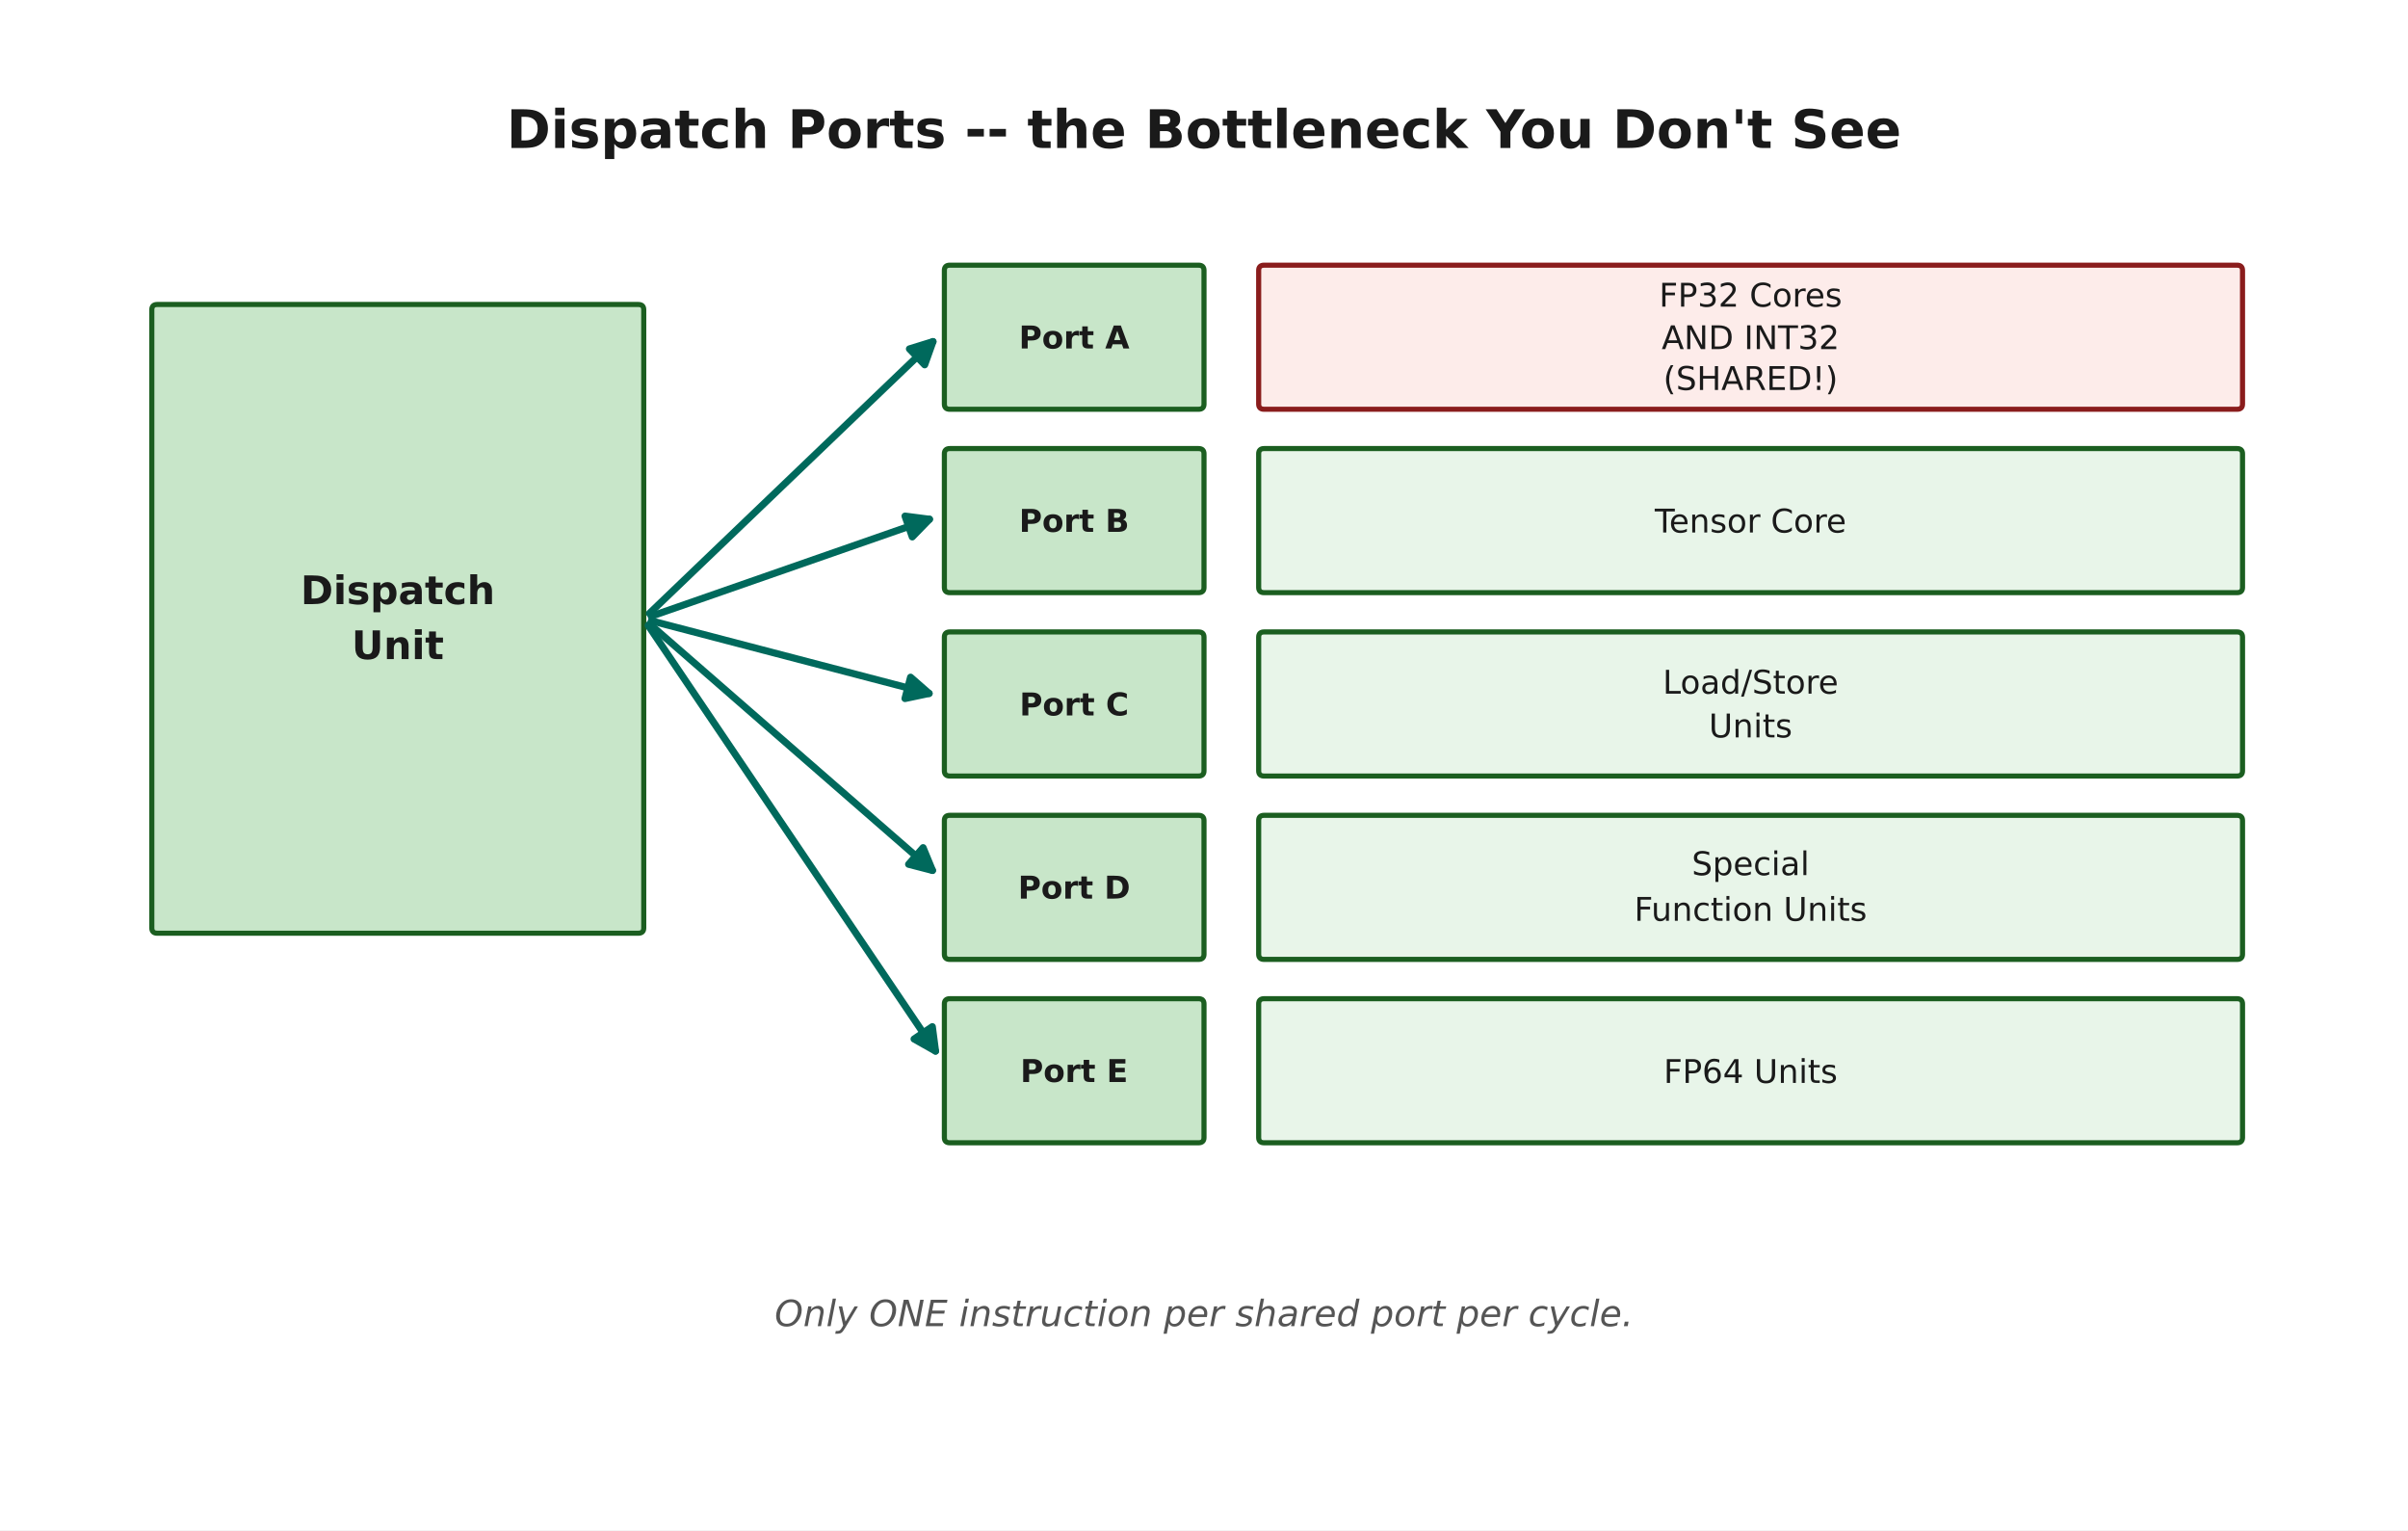
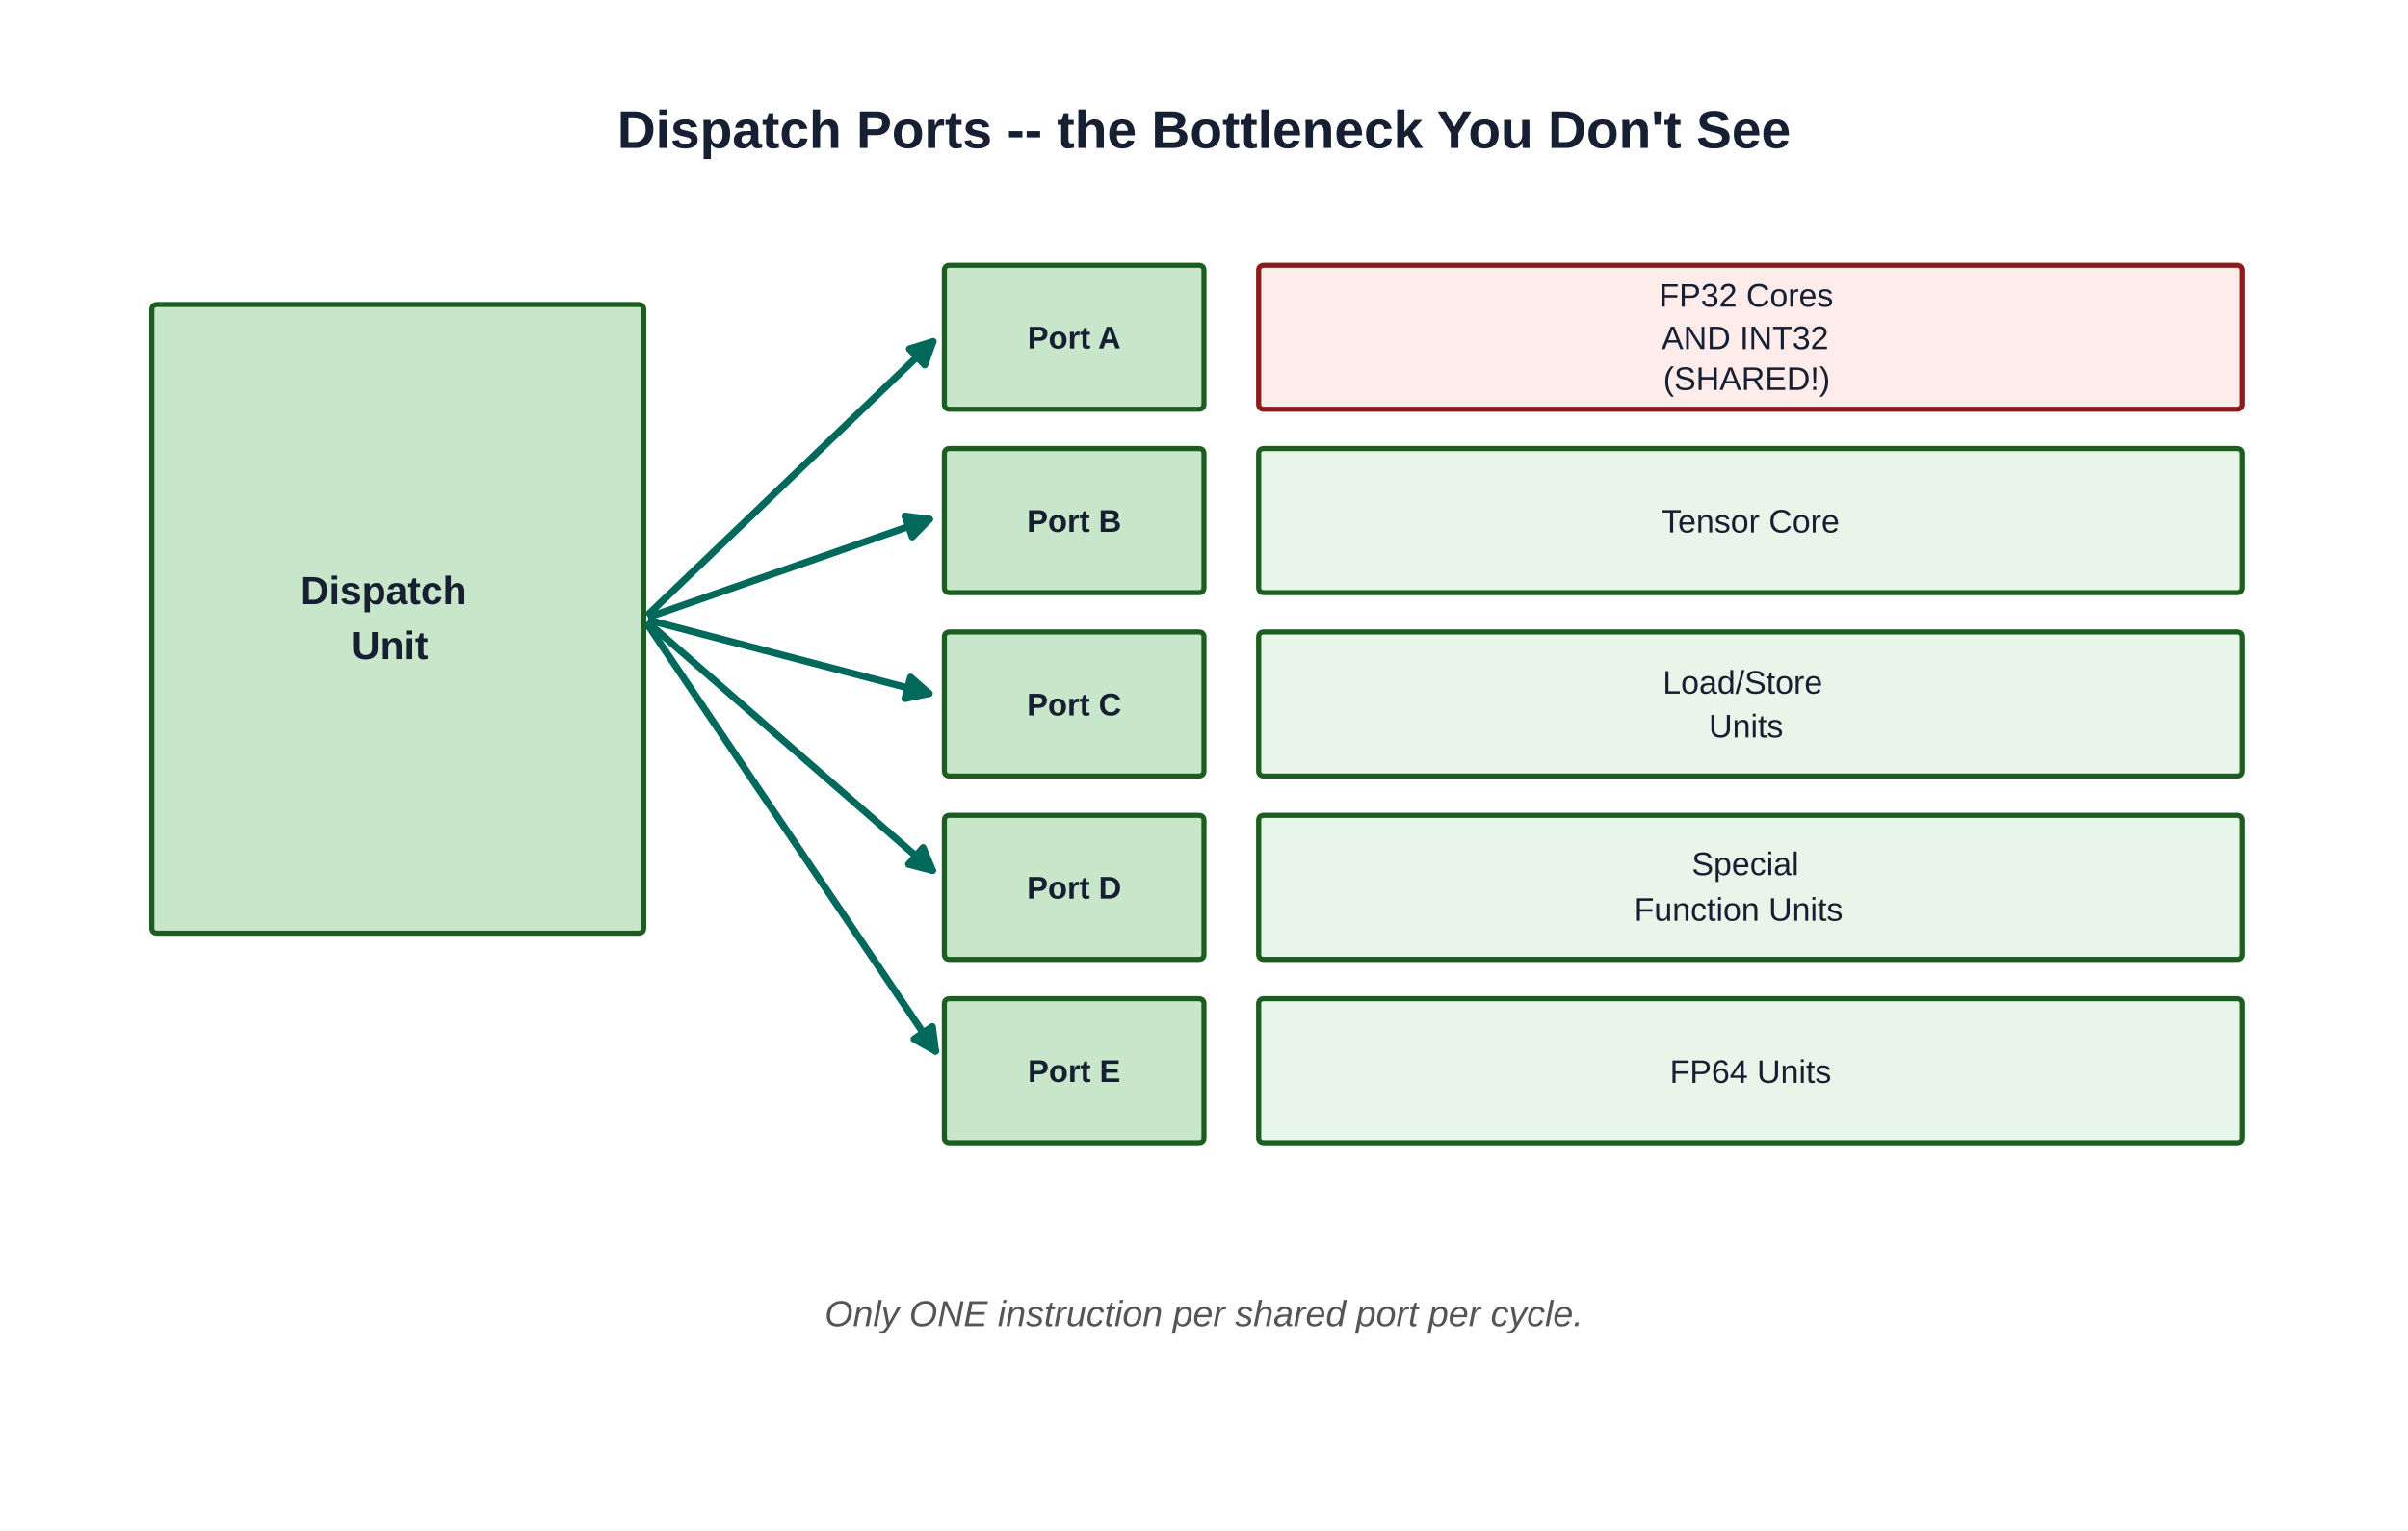
- <svg xmlns="http://www.w3.org/2000/svg" width="612pt" height="388.8pt" viewBox="0 0 612 388.8" version="1.1">
+ <svg xmlns="http://www.w3.org/2000/svg" role="img" width="612pt" height="388.8pt" viewBox="0 0 612 388.8" version="1.1">
  <defs>
    <style type="text/css">*{stroke-linejoin: round; stroke-linecap: butt}</style>
  </defs>
  <g id="figure_1">
    <g id="patch_1">
-       <path d="M 0 388.8  L 612 388.8  L 612 0  L 0 0  z " style="fill: #ffffff" />
+       <path d="M 0 388.8 L 612 388.8 L 612 0 L 0 0 z " style="fill: #ffffff" />
    </g>
    <g id="axes_1">
      <g id="patch_2">
-         <path d="M 39.973 237.104  L 162.22 237.104  Q 163.609 237.104 163.609 235.773  L 163.609 78.691  Q 163.609 77.36 162.22 77.36  L 39.973 77.36  Q 38.584 77.36 38.584 78.691  L 38.584 235.773  Q 38.584 237.104 39.973 237.104  z " clip-path="url(#pb4b5f909e1)" style="fill: #c8e6c9; stroke: #1b5e20; stroke-width: 1.3; stroke-linejoin: miter" />
+         <path d="M 39.973 237.104 L 162.22 237.104 Q 163.609 237.104 163.609 235.773 L 163.609 78.691 Q 163.609 77.36 162.22 77.36 L 39.973 77.36 Q 38.584 77.36 38.584 78.691 L 38.584 235.773 Q 38.584 237.104 39.973 237.104 z " clip-path="url(#pb4b5f909e1)" style="fill: #c8e6c9; stroke: #1b5e20; stroke-width: 1.3; stroke-linejoin: miter" />
      </g>
      <g id="patch_3">
-         <path d="M 165.053 155.849  Q 201.812 120.624 237.118 86.792  " clip-path="url(#pb4b5f909e1)" style="fill: none; stroke: #00695c; stroke-width: 1.8; stroke-linecap: round" />
-         <path d="M 231.137 88.645  L 237.118 86.792  L 235.012 92.688  z " clip-path="url(#pb4b5f909e1)" style="fill: #00695c; stroke: #00695c; stroke-width: 1.8; stroke-linecap: round" />
+         <path d="M 165.053 155.849 Q 201.812 120.624 237.118 86.792 " clip-path="url(#pb4b5f909e1)" style="fill: none; stroke: #00695c; stroke-width: 1.8; stroke-linecap: round" />
+         <path d="M 231.137 88.645 L 237.118 86.792 L 235.012 92.688 z " clip-path="url(#pb4b5f909e1)" style="fill: #00695c; stroke: #00695c; stroke-width: 1.8; stroke-linecap: round" />
      </g>
      <g id="patch_4">
-         <path d="M 241.403 103.984  L 304.611 103.984  Q 306 103.984 306 102.653  L 306 68.707  Q 306 67.376 304.611 67.376  L 241.403 67.376  Q 240.014 67.376 240.014 68.707  L 240.014 102.653  Q 240.014 103.984 241.403 103.984  z " clip-path="url(#pb4b5f909e1)" style="fill: #c8e6c9; stroke: #1b5e20; stroke-width: 1.3; stroke-linejoin: miter" />
+         <path d="M 241.403 103.984 L 304.611 103.984 Q 306 103.984 306 102.653 L 306 68.707 Q 306 67.376 304.611 67.376 L 241.403 67.376 Q 240.014 67.376 240.014 68.707 L 240.014 102.653 Q 240.014 103.984 241.403 103.984 z " clip-path="url(#pb4b5f909e1)" style="fill: #c8e6c9; stroke: #1b5e20; stroke-width: 1.3; stroke-linejoin: miter" />
      </g>
      <g id="patch_5">
-         <path d="M 321.281 103.984  L 568.554 103.984  Q 569.944 103.984 569.944 102.653  L 569.944 68.707  Q 569.944 67.376 568.554 67.376  L 321.281 67.376  Q 319.892 67.376 319.892 68.707  L 319.892 102.653  Q 319.892 103.984 321.281 103.984  z " clip-path="url(#pb4b5f909e1)" style="fill: #fdecea; stroke: #8a1c1c; stroke-width: 1.3; stroke-linejoin: miter" />
+         <path d="M 321.281 103.984 L 568.554 103.984 Q 569.944 103.984 569.944 102.653 L 569.944 68.707 Q 569.944 67.376 568.554 67.376 L 321.281 67.376 Q 319.892 67.376 319.892 68.707 L 319.892 102.653 Q 319.892 103.984 321.281 103.984 z " clip-path="url(#pb4b5f909e1)" style="fill: #fdecea; stroke: #8a1c1c; stroke-width: 1.3; stroke-linejoin: miter" />
      </g>
      <g id="patch_6">
-         <path d="M 165.498 156.574  Q 201.812 143.92 236.226 131.928  " clip-path="url(#pb4b5f909e1)" style="fill: none; stroke: #00695c; stroke-width: 1.8; stroke-linecap: round" />
-         <path d="M 230.017 131.127  L 236.226 131.928  L 231.859 136.415  z " clip-path="url(#pb4b5f909e1)" style="fill: #00695c; stroke: #00695c; stroke-width: 1.8; stroke-linecap: round" />
+         <path d="M 165.498 156.574 Q 201.812 143.92 236.226 131.928 " clip-path="url(#pb4b5f909e1)" style="fill: none; stroke: #00695c; stroke-width: 1.8; stroke-linecap: round" />
+         <path d="M 230.017 131.127 L 236.226 131.928 L 231.859 136.415 z " clip-path="url(#pb4b5f909e1)" style="fill: #00695c; stroke: #00695c; stroke-width: 1.8; stroke-linecap: round" />
      </g>
      <g id="patch_7">
-         <path d="M 241.403 150.576  L 304.611 150.576  Q 306 150.576 306 149.245  L 306 115.299  Q 306 113.968 304.611 113.968  L 241.403 113.968  Q 240.014 113.968 240.014 115.299  L 240.014 149.245  Q 240.014 150.576 241.403 150.576  z " clip-path="url(#pb4b5f909e1)" style="fill: #c8e6c9; stroke: #1b5e20; stroke-width: 1.3; stroke-linejoin: miter" />
+         <path d="M 241.403 150.576 L 304.611 150.576 Q 306 150.576 306 149.245 L 306 115.299 Q 306 113.968 304.611 113.968 L 241.403 113.968 Q 240.014 113.968 240.014 115.299 L 240.014 149.245 Q 240.014 150.576 241.403 150.576 z " clip-path="url(#pb4b5f909e1)" style="fill: #c8e6c9; stroke: #1b5e20; stroke-width: 1.3; stroke-linejoin: miter" />
      </g>
      <g id="patch_8">
-         <path d="M 321.281 150.576  L 568.554 150.576  Q 569.944 150.576 569.944 149.245  L 569.944 115.299  Q 569.944 113.968 568.554 113.968  L 321.281 113.968  Q 319.892 113.968 319.892 115.299  L 319.892 149.245  Q 319.892 150.576 321.281 150.576  z " clip-path="url(#pb4b5f909e1)" style="fill: #e8f5e9; stroke: #1b5e20; stroke-width: 1.3; stroke-linejoin: miter" />
+         <path d="M 321.281 150.576 L 568.554 150.576 Q 569.944 150.576 569.944 149.245 L 569.944 115.299 Q 569.944 113.968 568.554 113.968 L 321.281 113.968 Q 319.892 113.968 319.892 115.299 L 319.892 149.245 Q 319.892 150.576 321.281 150.576 z " clip-path="url(#pb4b5f909e1)" style="fill: #e8f5e9; stroke: #1b5e20; stroke-width: 1.3; stroke-linejoin: miter" />
      </g>
      <g id="patch_9">
-         <path d="M 165.545 157.738  Q 201.814 167.216 236.135 176.186  " clip-path="url(#pb4b5f909e1)" style="fill: none; stroke: #00695c; stroke-width: 1.8; stroke-linecap: round" />
-         <path d="M 231.425 172.061  L 236.135 176.186  L 230.009 177.479  z " clip-path="url(#pb4b5f909e1)" style="fill: #00695c; stroke: #00695c; stroke-width: 1.8; stroke-linecap: round" />
+         <path d="M 165.545 157.738 Q 201.814 167.216 236.135 176.186 " clip-path="url(#pb4b5f909e1)" style="fill: none; stroke: #00695c; stroke-width: 1.8; stroke-linecap: round" />
+         <path d="M 231.425 172.061 L 236.135 176.186 L 230.009 177.479 z " clip-path="url(#pb4b5f909e1)" style="fill: #00695c; stroke: #00695c; stroke-width: 1.8; stroke-linecap: round" />
      </g>
      <g id="patch_10">
-         <path d="M 241.403 197.168  L 304.611 197.168  Q 306 197.168 306 195.837  L 306 161.891  Q 306 160.56 304.611 160.56  L 241.403 160.56  Q 240.014 160.56 240.014 161.891  L 240.014 195.837  Q 240.014 197.168 241.403 197.168  z " clip-path="url(#pb4b5f909e1)" style="fill: #c8e6c9; stroke: #1b5e20; stroke-width: 1.3; stroke-linejoin: miter" />
+         <path d="M 241.403 197.168 L 304.611 197.168 Q 306 197.168 306 195.837 L 306 161.891 Q 306 160.56 304.611 160.56 L 241.403 160.56 Q 240.014 160.56 240.014 161.891 L 240.014 195.837 Q 240.014 197.168 241.403 197.168 z " clip-path="url(#pb4b5f909e1)" style="fill: #c8e6c9; stroke: #1b5e20; stroke-width: 1.3; stroke-linejoin: miter" />
      </g>
      <g id="patch_11">
-         <path d="M 321.281 197.168  L 568.554 197.168  Q 569.944 197.168 569.944 195.837  L 569.944 161.891  Q 569.944 160.56 568.554 160.56  L 321.281 160.56  Q 319.892 160.56 319.892 161.891  L 319.892 195.837  Q 319.892 197.168 321.281 197.168  z " clip-path="url(#pb4b5f909e1)" style="fill: #e8f5e9; stroke: #1b5e20; stroke-width: 1.3; stroke-linejoin: miter" />
+         <path d="M 321.281 197.168 L 568.554 197.168 Q 569.944 197.168 569.944 195.837 L 569.944 161.891 Q 569.944 160.56 568.554 160.56 L 321.281 160.56 Q 319.892 160.56 319.892 161.891 L 319.892 195.837 Q 319.892 197.168 321.281 197.168 z " clip-path="url(#pb4b5f909e1)" style="fill: #e8f5e9; stroke: #1b5e20; stroke-width: 1.3; stroke-linejoin: miter" />
      </g>
      <g id="patch_12">
-         <path d="M 165.118 158.546  Q 201.813 190.513 236.99 221.158  " clip-path="url(#pb4b5f909e1)" style="fill: none; stroke: #00695c; stroke-width: 1.8; stroke-linecap: round" />
-         <path d="M 234.607 215.368  L 236.99 221.158  L 230.929 219.591  z " clip-path="url(#pb4b5f909e1)" style="fill: #00695c; stroke: #00695c; stroke-width: 1.8; stroke-linecap: round" />
+         <path d="M 165.118 158.546 Q 201.813 190.513 236.99 221.158 " clip-path="url(#pb4b5f909e1)" style="fill: none; stroke: #00695c; stroke-width: 1.8; stroke-linecap: round" />
+         <path d="M 234.607 215.368 L 236.99 221.158 L 230.929 219.591 z " clip-path="url(#pb4b5f909e1)" style="fill: #00695c; stroke: #00695c; stroke-width: 1.8; stroke-linecap: round" />
      </g>
      <g id="patch_13">
-         <path d="M 241.403 243.76  L 304.611 243.76  Q 306 243.76 306 242.429  L 306 208.483  Q 306 207.152 304.611 207.152  L 241.403 207.152  Q 240.014 207.152 240.014 208.483  L 240.014 242.429  Q 240.014 243.76 241.403 243.76  z " clip-path="url(#pb4b5f909e1)" style="fill: #c8e6c9; stroke: #1b5e20; stroke-width: 1.3; stroke-linejoin: miter" />
+         <path d="M 241.403 243.76 L 304.611 243.76 Q 306 243.76 306 242.429 L 306 208.483 Q 306 207.152 304.611 207.152 L 241.403 207.152 Q 240.014 207.152 240.014 208.483 L 240.014 242.429 Q 240.014 243.76 241.403 243.76 z " clip-path="url(#pb4b5f909e1)" style="fill: #c8e6c9; stroke: #1b5e20; stroke-width: 1.3; stroke-linejoin: miter" />
      </g>
      <g id="patch_14">
-         <path d="M 321.281 243.76  L 568.554 243.76  Q 569.944 243.76 569.944 242.429  L 569.944 208.483  Q 569.944 207.152 568.554 207.152  L 321.281 207.152  Q 319.892 207.152 319.892 208.483  L 319.892 242.429  Q 319.892 243.76 321.281 243.76  z " clip-path="url(#pb4b5f909e1)" style="fill: #e8f5e9; stroke: #1b5e20; stroke-width: 1.3; stroke-linejoin: miter" />
+         <path d="M 321.281 243.76 L 568.554 243.76 Q 569.944 243.76 569.944 242.429 L 569.944 208.483 Q 569.944 207.152 568.554 207.152 L 321.281 207.152 Q 319.892 207.152 319.892 208.483 L 319.892 242.429 Q 319.892 243.76 321.281 243.76 z " clip-path="url(#pb4b5f909e1)" style="fill: #e8f5e9; stroke: #1b5e20; stroke-width: 1.3; stroke-linejoin: miter" />
      </g>
      <g id="patch_15">
-         <path d="M 164.731 158.893  Q 201.813 213.81 237.769 267.059  " clip-path="url(#pb4b5f909e1)" style="fill: none; stroke: #00695c; stroke-width: 1.8; stroke-linecap: round" />
-         <path d="M 236.956 260.851  L 237.769 267.059  L 232.315 263.985  z " clip-path="url(#pb4b5f909e1)" style="fill: #00695c; stroke: #00695c; stroke-width: 1.8; stroke-linecap: round" />
+         <path d="M 164.731 158.893 Q 201.813 213.81 237.769 267.059 " clip-path="url(#pb4b5f909e1)" style="fill: none; stroke: #00695c; stroke-width: 1.8; stroke-linecap: round" />
+         <path d="M 236.956 260.851 L 237.769 267.059 L 232.315 263.985 z " clip-path="url(#pb4b5f909e1)" style="fill: #00695c; stroke: #00695c; stroke-width: 1.8; stroke-linecap: round" />
      </g>
      <g id="patch_16">
-         <path d="M 241.403 290.352  L 304.611 290.352  Q 306 290.352 306 289.021  L 306 255.075  Q 306 253.744 304.611 253.744  L 241.403 253.744  Q 240.014 253.744 240.014 255.075  L 240.014 289.021  Q 240.014 290.352 241.403 290.352  z " clip-path="url(#pb4b5f909e1)" style="fill: #c8e6c9; stroke: #1b5e20; stroke-width: 1.3; stroke-linejoin: miter" />
+         <path d="M 241.403 290.352 L 304.611 290.352 Q 306 290.352 306 289.021 L 306 255.075 Q 306 253.744 304.611 253.744 L 241.403 253.744 Q 240.014 253.744 240.014 255.075 L 240.014 289.021 Q 240.014 290.352 241.403 290.352 z " clip-path="url(#pb4b5f909e1)" style="fill: #c8e6c9; stroke: #1b5e20; stroke-width: 1.3; stroke-linejoin: miter" />
      </g>
      <g id="patch_17">
-         <path d="M 321.281 290.352  L 568.554 290.352  Q 569.944 290.352 569.944 289.021  L 569.944 255.075  Q 569.944 253.744 568.554 253.744  L 321.281 253.744  Q 319.892 253.744 319.892 255.075  L 319.892 289.021  Q 319.892 290.352 321.281 290.352  z " clip-path="url(#pb4b5f909e1)" style="fill: #e8f5e9; stroke: #1b5e20; stroke-width: 1.3; stroke-linejoin: miter" />
+         <path d="M 321.281 290.352 L 568.554 290.352 Q 569.944 290.352 569.944 289.021 L 569.944 255.075 Q 569.944 253.744 568.554 253.744 L 321.281 253.744 Q 319.892 253.744 319.892 255.075 L 319.892 289.021 Q 319.892 290.352 321.281 290.352 z " clip-path="url(#pb4b5f909e1)" style="fill: #e8f5e9; stroke: #1b5e20; stroke-width: 1.3; stroke-linejoin: miter" />
      </g>
      <g id="text_1">
-         <text style="font-weight: 700; font-size: 13.5px; font-family: 'DejaVu Sans'; text-anchor: middle; fill: #1a1a1a" x="306" y="37.603" transform="rotate(-0 306 37.60336)">Dispatch Ports -- the Bottleneck You Don't See</text>
+         <text style="font-weight: 700; font-size: 13.5px; font-family: Arial, 'Liberation Sans', 'DejaVu Sans', sans-serif; text-anchor: middle; fill: #172033" x="306" y="37.603" transform="rotate(-0 306 37.60336)">Dispatch Ports -- the Bottleneck You Don't See</text>
      </g>
      <g id="text_2">
-         <text style="font-weight: 700; font-size: 10px; font-family: 'DejaVu Sans'; fill: #1a1a1a" transform="translate(76.38944 153.4914)">Dispatch</text>
-         <text style="font-weight: 700; font-size: 10px; font-family: 'DejaVu Sans'; fill: #1a1a1a" transform="translate(89.37303 167.4601)">Unit</text>
+         <text style="font-weight: 700; font-size: 10px; font-family: Arial, 'Liberation Sans', 'DejaVu Sans', sans-serif; fill: #172033" transform="translate(76.38944 153.4914)">Dispatch</text>
+         <text style="font-weight: 700; font-size: 10px; font-family: Arial, 'Liberation Sans', 'DejaVu Sans', sans-serif; fill: #172033" transform="translate(89.37303 167.4601)">Unit</text>
      </g>
      <g id="text_3">
-         <text style="font-weight: 700; font-size: 8px; font-family: 'DejaVu Sans'; text-anchor: middle; fill: #1a1a1a" x="273.007" y="88.539" transform="rotate(-0 273.0071 88.53938)">Port A</text>
+         <text style="font-weight: 700; font-size: 8px; font-family: Arial, 'Liberation Sans', 'DejaVu Sans', sans-serif; text-anchor: middle; fill: #172033" x="273.007" y="88.539" transform="rotate(-0 273.0071 88.53938)">Port A</text>
      </g>
      <g id="text_4">
-         <text style="font-size: 8.3px; font-family: 'DejaVu Sans'; fill: #1a1a1a" transform="translate(421.6614 77.91107)">FP32 Cores</text>
-         <text style="font-size: 8.3px; font-family: 'DejaVu Sans'; fill: #1a1a1a" transform="translate(422.3151 88.70107)">AND INT32</text>
-         <text style="font-size: 8.3px; font-family: 'DejaVu Sans'; fill: #1a1a1a" transform="translate(422.7197 99.07153)">(SHARED!)</text>
+         <text style="font-size: 8.3px; font-family: Arial, 'Liberation Sans', 'DejaVu Sans', sans-serif; fill: #172033" transform="translate(421.6614 77.91107)">FP32 Cores</text>
+         <text style="font-size: 8.3px; font-family: Arial, 'Liberation Sans', 'DejaVu Sans', sans-serif; fill: #172033" transform="translate(422.3151 88.70107)">AND INT32</text>
+         <text style="font-size: 8.3px; font-family: Arial, 'Liberation Sans', 'DejaVu Sans', sans-serif; fill: #172033" transform="translate(422.7197 99.07153)">(SHARED!)</text>
      </g>
      <g id="text_5">
-         <text style="font-weight: 700; font-size: 8px; font-family: 'DejaVu Sans'; text-anchor: middle; fill: #1a1a1a" x="273.007" y="135.131" transform="rotate(-0 273.0071 135.1314)">Port B</text>
+         <text style="font-weight: 700; font-size: 8px; font-family: Arial, 'Liberation Sans', 'DejaVu Sans', sans-serif; text-anchor: middle; fill: #172033" x="273.007" y="135.131" transform="rotate(-0 273.0071 135.1314)">Port B</text>
      </g>
      <g id="text_6">
-         <text style="font-size: 8.3px; font-family: 'DejaVu Sans'; text-anchor: middle; fill: #1a1a1a" x="444.918" y="135.293" transform="rotate(-0 444.9176 135.2931)">Tensor Core</text>
+         <text style="font-size: 8.3px; font-family: Arial, 'Liberation Sans', 'DejaVu Sans', sans-serif; text-anchor: middle; fill: #172033" x="444.918" y="135.293" transform="rotate(-0 444.9176 135.2931)">Tensor Core</text>
      </g>
      <g id="text_7">
-         <text style="font-weight: 700; font-size: 8px; font-family: 'DejaVu Sans'; text-anchor: middle; fill: #1a1a1a" x="273.007" y="181.776" transform="rotate(-0 273.0071 181.7759)">Port C</text>
+         <text style="font-weight: 700; font-size: 8px; font-family: Arial, 'Liberation Sans', 'DejaVu Sans', sans-serif; text-anchor: middle; fill: #172033" x="273.007" y="181.776" transform="rotate(-0 273.0071 181.7759)">Port C</text>
      </g>
      <g id="text_8">
-         <text style="font-size: 8.3px; font-family: 'DejaVu Sans'; fill: #1a1a1a" transform="translate(422.5939 176.2372)">Load/Store</text>
-         <text style="font-size: 8.3px; font-family: 'DejaVu Sans'; fill: #1a1a1a" transform="translate(434.3086 187.3533)">Units</text>
+         <text style="font-size: 8.3px; font-family: Arial, 'Liberation Sans', 'DejaVu Sans', sans-serif; fill: #172033" transform="translate(422.5939 176.2372)">Load/Store</text>
+         <text style="font-size: 8.3px; font-family: Arial, 'Liberation Sans', 'DejaVu Sans', sans-serif; fill: #172033" transform="translate(434.3086 187.3533)">Units</text>
      </g>
      <g id="text_9">
-         <text style="font-weight: 700; font-size: 8px; font-family: 'DejaVu Sans'; text-anchor: middle; fill: #1a1a1a" x="273.007" y="228.315" transform="rotate(-0 273.0071 228.3154)">Port D</text>
+         <text style="font-weight: 700; font-size: 8px; font-family: Arial, 'Liberation Sans', 'DejaVu Sans', sans-serif; text-anchor: middle; fill: #172033" x="273.007" y="228.315" transform="rotate(-0 273.0071 228.3154)">Port D</text>
      </g>
      <g id="text_10">
-         <text style="font-size: 8.3px; font-family: 'DejaVu Sans'; fill: #1a1a1a" transform="translate(429.964 222.3513)">Special</text>
-         <text style="font-size: 8.3px; font-family: 'DejaVu Sans'; fill: #1a1a1a" transform="translate(415.3385 233.9453)">Function Units</text>
+         <text style="font-size: 8.3px; font-family: Arial, 'Liberation Sans', 'DejaVu Sans', sans-serif; fill: #172033" transform="translate(429.964 222.3513)">Special</text>
+         <text style="font-size: 8.3px; font-family: Arial, 'Liberation Sans', 'DejaVu Sans', sans-serif; fill: #172033" transform="translate(415.3385 233.9453)">Function Units</text>
      </g>
      <g id="text_11">
-         <text style="font-weight: 700; font-size: 8px; font-family: 'DejaVu Sans'; text-anchor: middle; fill: #1a1a1a" x="273.007" y="274.907" transform="rotate(-0 273.0071 274.9074)">Port E</text>
+         <text style="font-weight: 700; font-size: 8px; font-family: Arial, 'Liberation Sans', 'DejaVu Sans', sans-serif; text-anchor: middle; fill: #172033" x="273.007" y="274.907" transform="rotate(-0 273.0071 274.9074)">Port E</text>
      </g>
      <g id="text_12">
-         <text style="font-size: 8.3px; font-family: 'DejaVu Sans'; text-anchor: middle; fill: #1a1a1a" x="444.918" y="275.142" transform="rotate(-0 444.9176 275.1423)">FP64 Units</text>
+         <text style="font-size: 8.3px; font-family: Arial, 'Liberation Sans', 'DejaVu Sans', sans-serif; text-anchor: middle; fill: #172033" x="444.918" y="275.142" transform="rotate(-0 444.9176 275.1423)">FP64 Units</text>
      </g>
      <g id="text_13">
-         <text style="font-style: italic; font-size: 9.2px; font-family: 'DejaVu Sans'; text-anchor: middle; fill: #555555" x="306" y="336.944" transform="rotate(-0 306 336.944)">Only ONE instruction per shared port per cycle.</text>
+         <text style="font-style: italic; font-size: 9.2px; font-family: Arial, 'Liberation Sans', 'DejaVu Sans', sans-serif; text-anchor: middle; fill: #555555" x="306" y="336.944" transform="rotate(-0 306 336.944)">Only ONE instruction per shared port per cycle.</text>
      </g>
    </g>
  </g>
  <defs>
    <clipPath id="pb4b5f909e1">
      <rect x="10.8" y="10.8" width="590.4" height="359.424" />
    </clipPath>
  </defs>
</svg>
